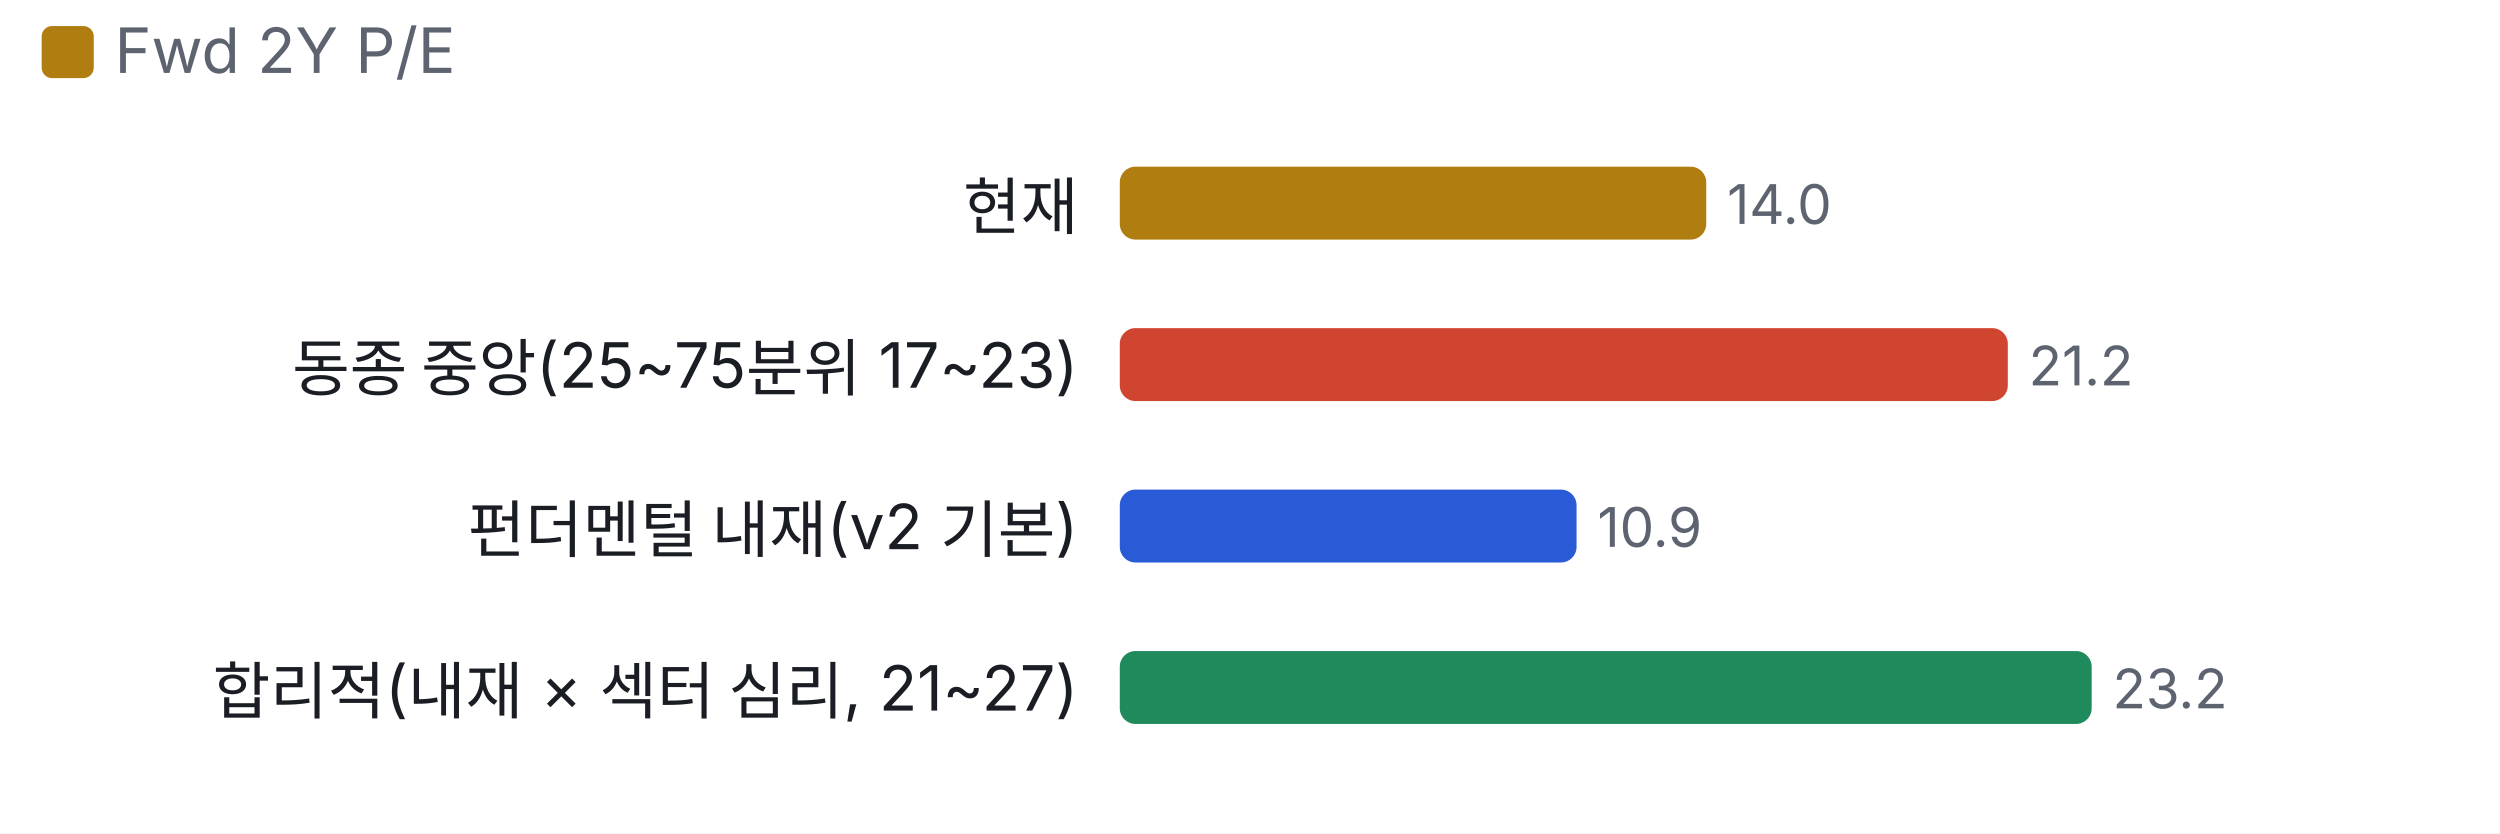
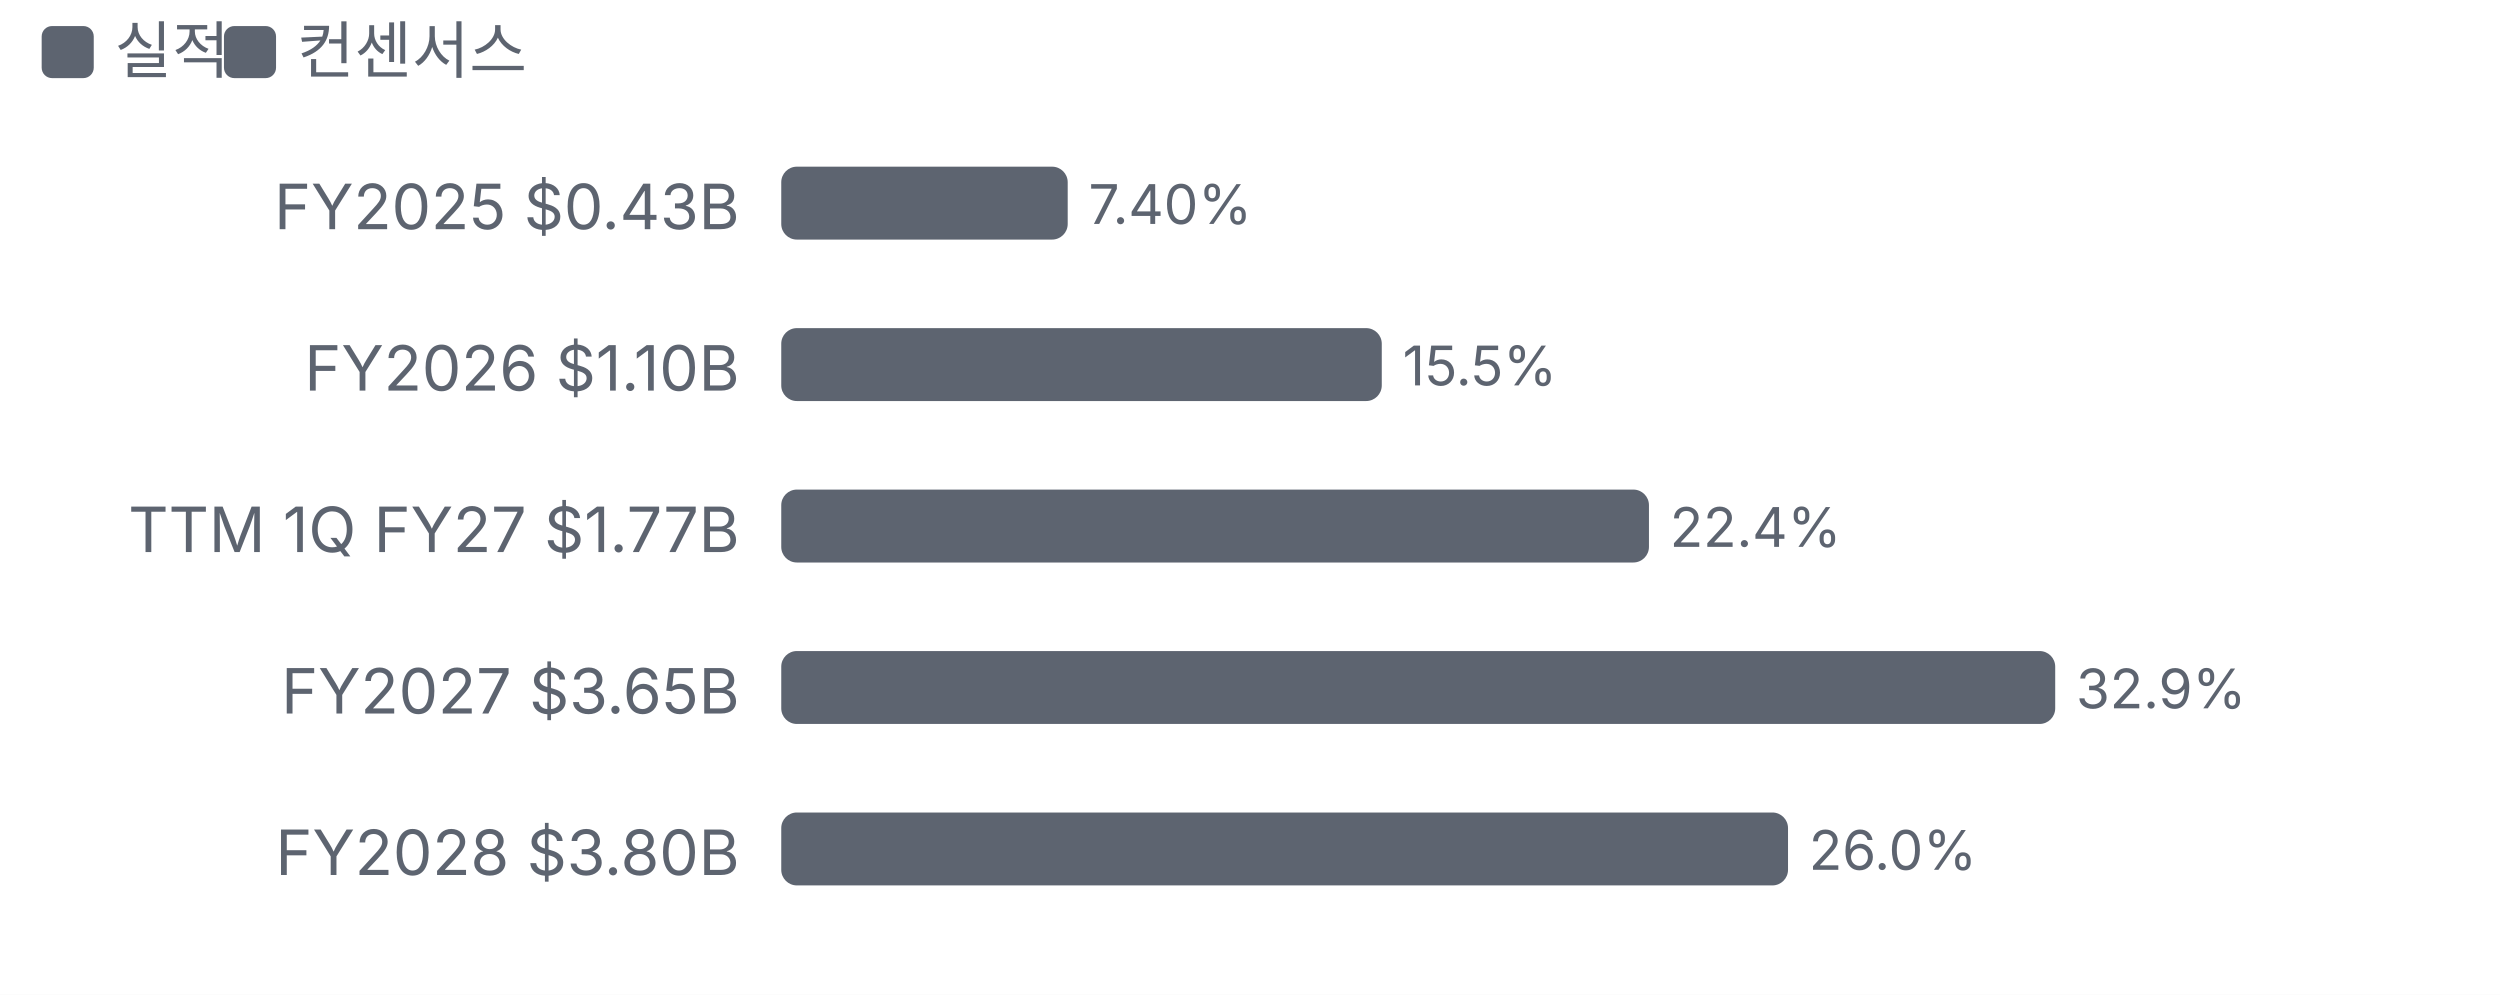
- <svg xmlns="http://www.w3.org/2000/svg" viewBox="0 0 480 160" width="480" height="160">
+ <svg xmlns="http://www.w3.org/2000/svg" viewBox="0 0 480 191" width="480" height="191">
  <style>text{fill:#5d6470;font-size:10.5px;font-family:-apple-system,'Apple SD Gothic Neo','Malgun Gothic',sans-serif}</style>
  <rect width="100%" height="100%" fill="#ffffff" />
-   <rect x="8" y="5" width="10" height="10" rx="2" fill="#b07d10" />
-   <text x="22" y="14" style="font-size:12px">Fwd 2Y P/E</text>
+   <rect x="8" y="5" width="10" height="10" rx="2" fill="#5d6470" />
+   <text x="22" y="14" style="font-size:12px">실적</text>
+   <rect x="43" y="5" width="10" height="10" rx="2" fill="#5d6470" />
+   <text x="57" y="14" style="font-size:12px">컨센서스</text>
  <g transform="translate(0,22)">
-     <text x="207" y="22" text-anchor="end" style="fill:#1a1d23;font-size:12px">현재</text>
-     <rect x="215.0" y="10" width="112.6" height="14" rx="3" fill="#b07d10" />
-     <text x="331.6" y="21">14.0</text>
-     <text x="207" y="53" text-anchor="end" style="fill:#1a1d23;font-size:12px">동종 중앙(25~75분위 17~23)</text>
-     <rect x="215.0" y="41" width="170.5" height="14" rx="3" fill="#d0452f" />
-     <text x="389.5" y="52">21.2</text>
-     <text x="207" y="84" text-anchor="end" style="fill:#1a1d23;font-size:12px">펀더멘털 내재(v2 기본)</text>
-     <rect x="215.0" y="72" width="87.7" height="14" rx="3" fill="#2a5bd7" />
-     <text x="306.7" y="83">10.9</text>
-     <text x="207" y="115" text-anchor="end" style="fill:#1a1d23;font-size:12px">합리적(내재 × 섹터 심리, 21~27)</text>
-     <rect x="215.0" y="103" width="186.6" height="14" rx="3" fill="#1f8a5b" />
-     <text x="405.6" y="114">23.2</text>
+     <text x="142" y="22" text-anchor="end" style="fill:#5d6470;font-size:12px">
+       <tspan x="142" dy="0">FY2025 $0.43B</tspan>
+     </text>
+     <rect x="150.0" y="10" width="55.0" height="14" rx="3" fill="#5d6470" />
+     <text x="209.0" y="21">7.40%</text>
+     <text x="142" y="53" text-anchor="end" style="fill:#5d6470;font-size:12px">
+       <tspan x="142" dy="0">FY2026 $1.10B</tspan>
+     </text>
+     <rect x="150.0" y="41" width="115.3" height="14" rx="3" fill="#5d6470" />
+     <text x="269.3" y="52">15.5%</text>
+     <text x="142" y="84" text-anchor="end" style="fill:#5d6470;font-size:12px">
+       <tspan x="142" dy="0">TTM 1Q FY27 $1.77B</tspan>
+     </text>
+     <rect x="150.0" y="72" width="166.6" height="14" rx="3" fill="#5d6470" />
+     <text x="320.6" y="83">22.4%</text>
+     <text x="142" y="115" text-anchor="end" style="fill:#5d6470;font-size:12px">
+       <tspan x="142" dy="0">FY2027 $3.65B</tspan>
+     </text>
+     <rect x="150.0" y="103" width="244.6" height="14" rx="3" fill="#5d6470" />
+     <text x="398.6" y="114">32.9%</text>
+     <text x="142" y="146" text-anchor="end" style="fill:#5d6470;font-size:12px">
+       <tspan x="142" dy="0">FY2028 $3.80B</tspan>
+     </text>
+     <rect x="150.0" y="134" width="193.3" height="14" rx="3" fill="#5d6470" />
+     <text x="347.3" y="145">26.0%</text>
  </g>
</svg>
